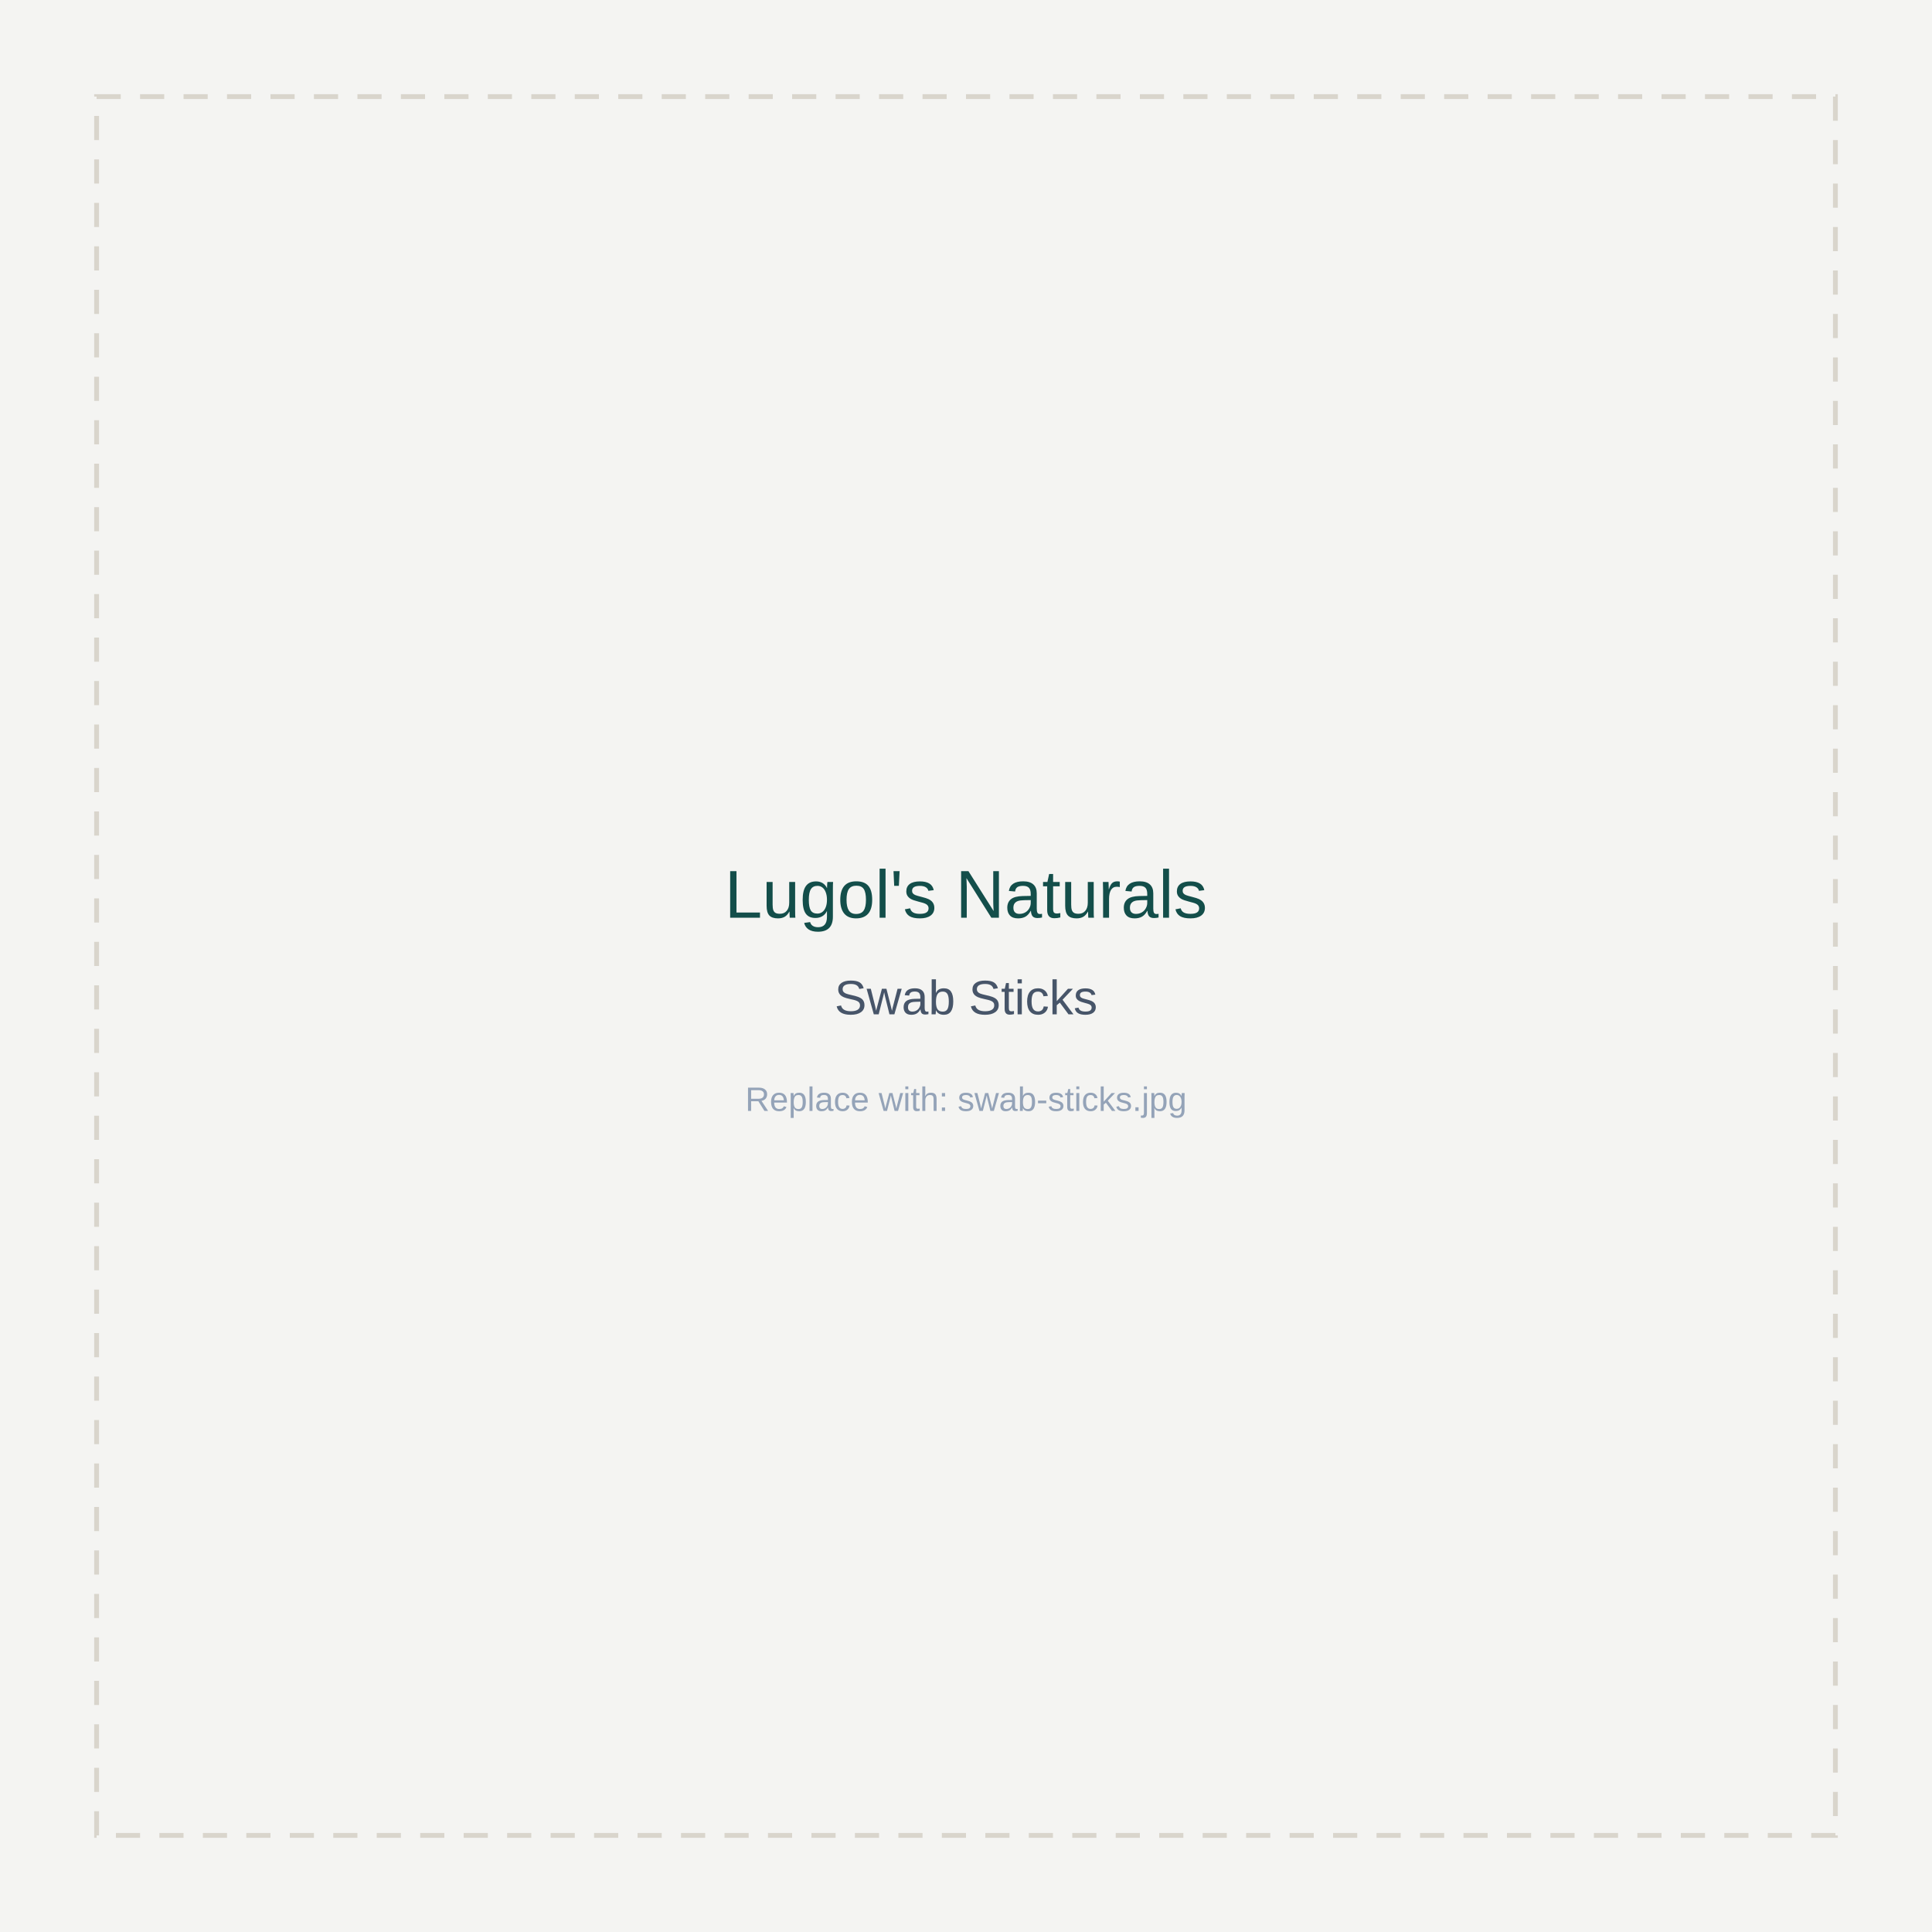
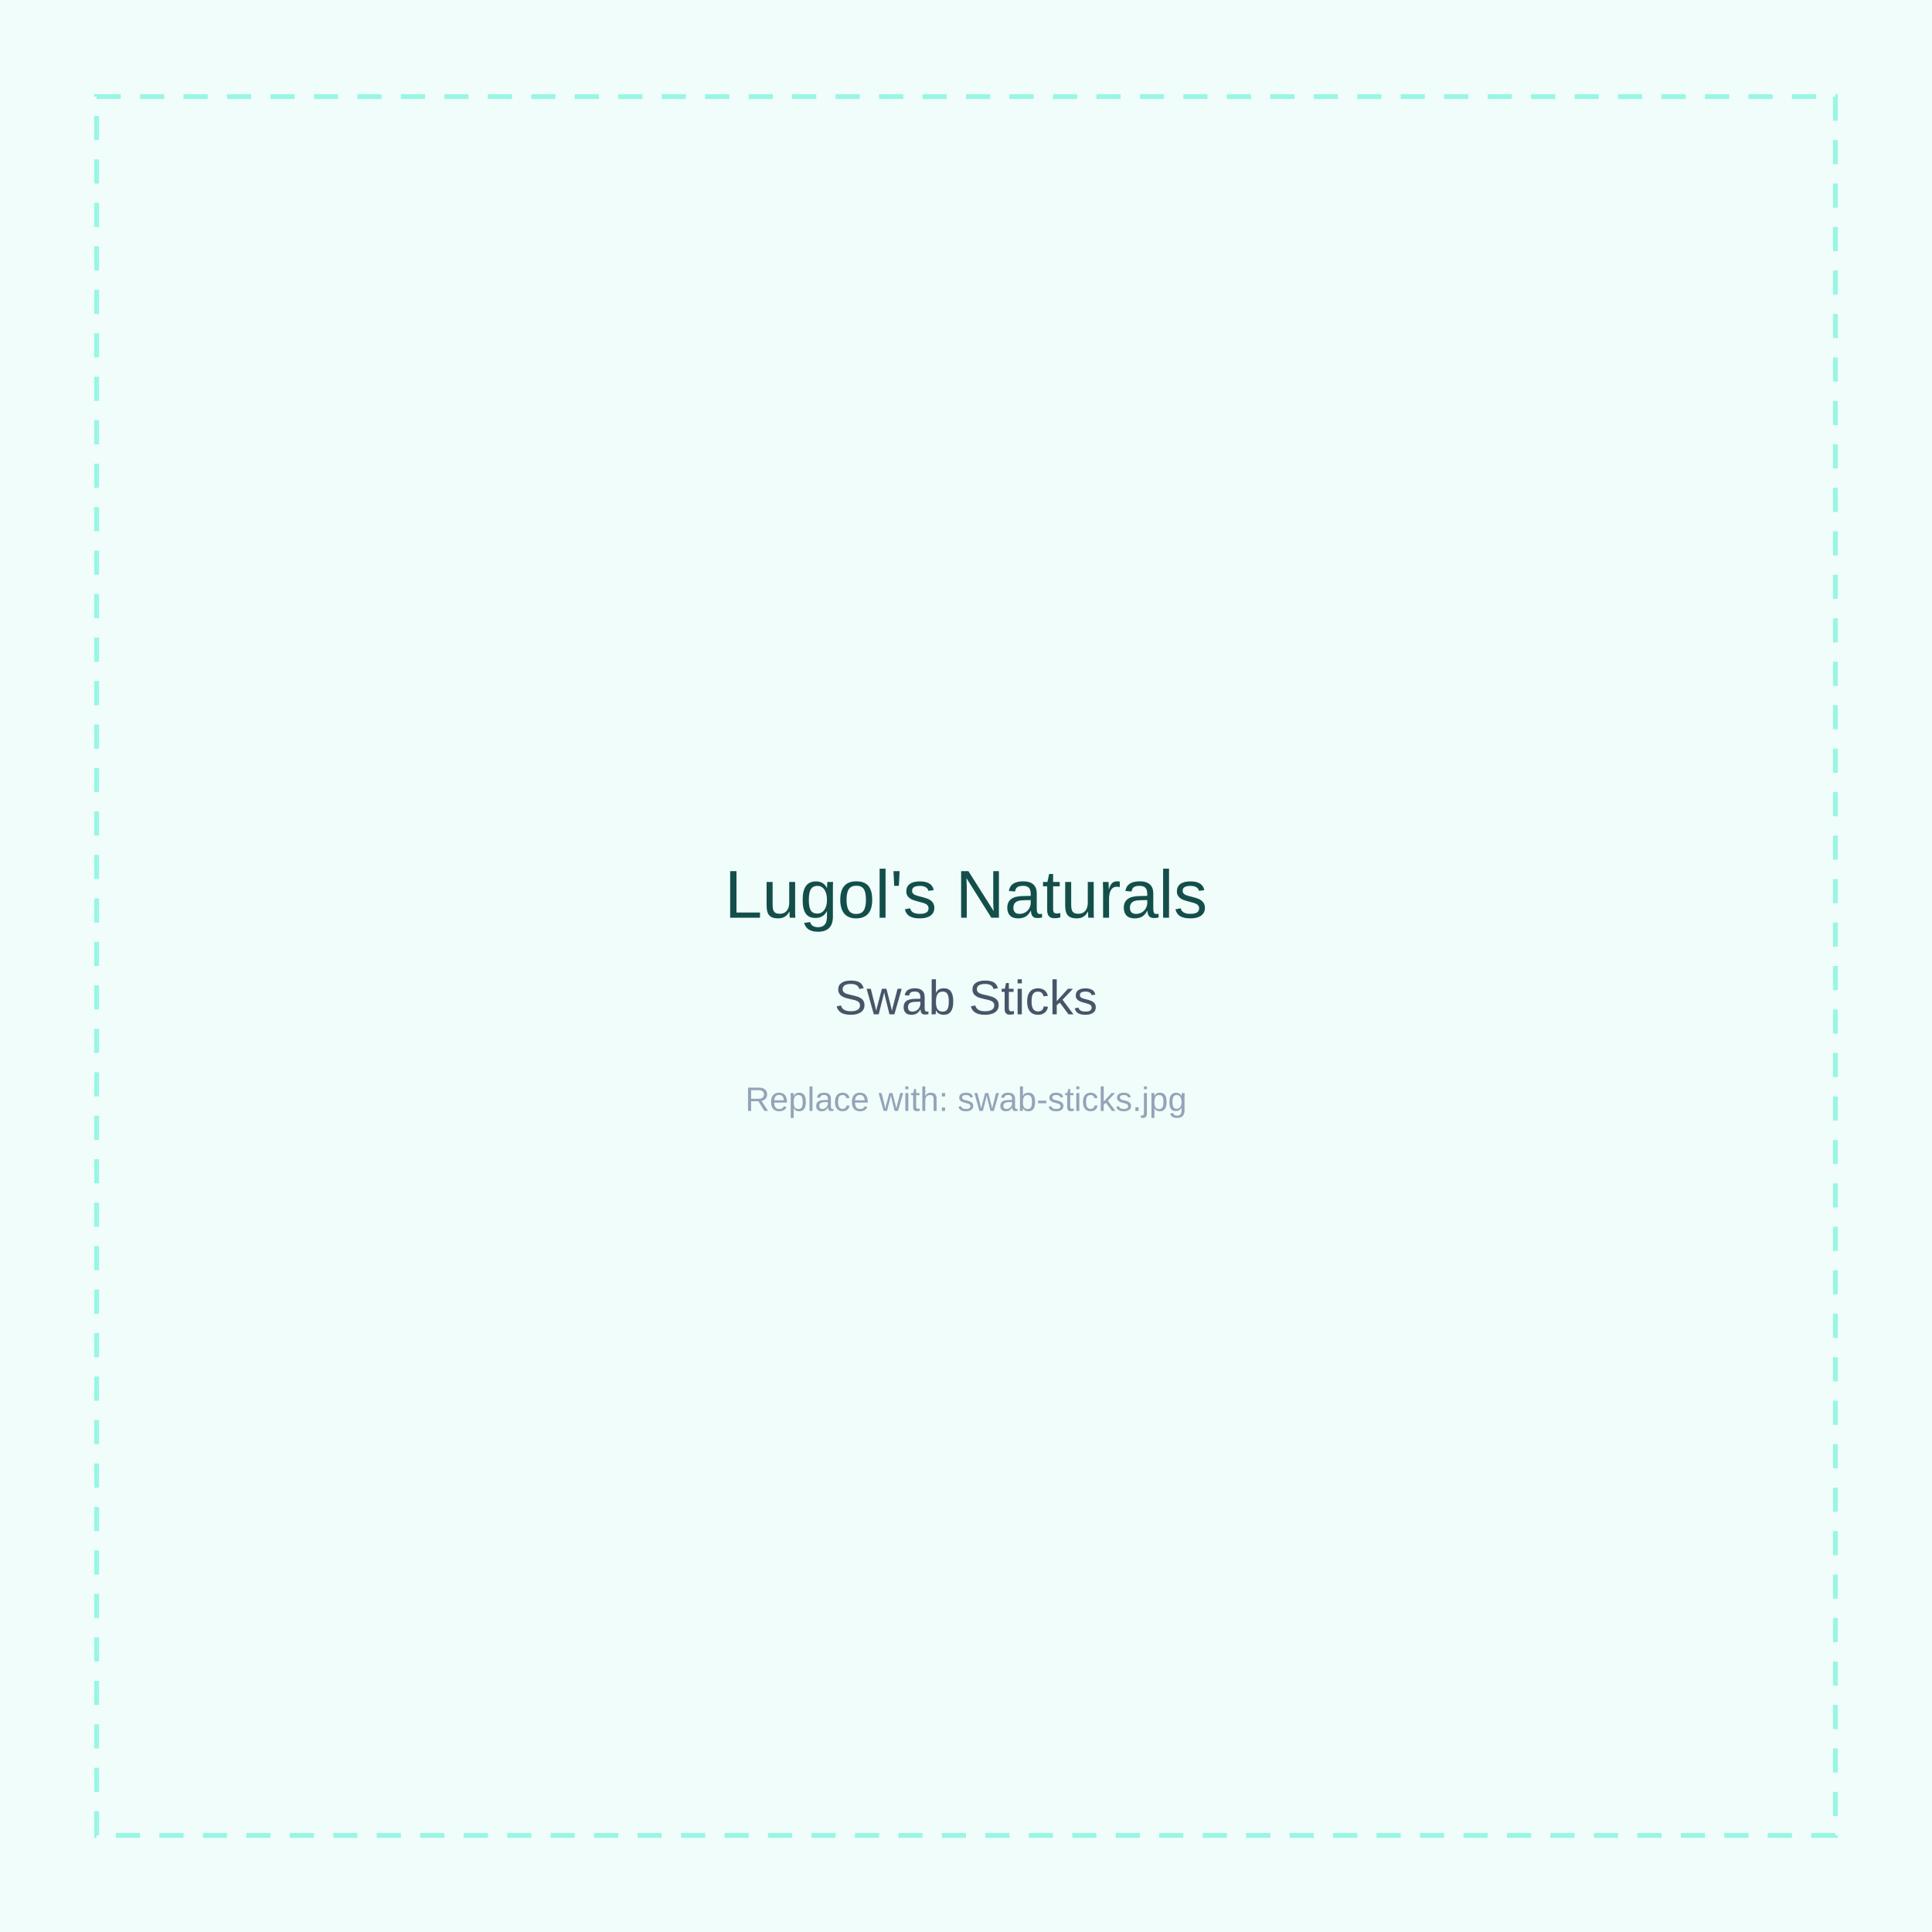
<svg xmlns="http://www.w3.org/2000/svg" width="800" height="800" viewBox="0 0 800 800">
-   <rect width="800" height="800" fill="#F4F4F2" />
-   <rect x="40" y="40" width="720" height="720" fill="none" stroke="#D9D5CC" stroke-width="2" stroke-dasharray="10 8" />
+   <rect width="800" height="800" fill="#F0FDFA" />
+   <rect x="40" y="40" width="720" height="720" fill="none" stroke="#99F6E4" stroke-width="2" stroke-dasharray="10 8" />
  <text x="400" y="380" font-family="Arial, sans-serif" font-size="28" fill="#134E4A" text-anchor="middle">Lugol's Naturals</text>
  <text x="400" y="420" font-family="Arial, sans-serif" font-size="20" fill="#475569" text-anchor="middle">Swab Sticks</text>
  <text x="400" y="460" font-family="Arial, sans-serif" font-size="14" fill="#94A3B8" text-anchor="middle">Replace with: swab-sticks.jpg</text>
</svg>
